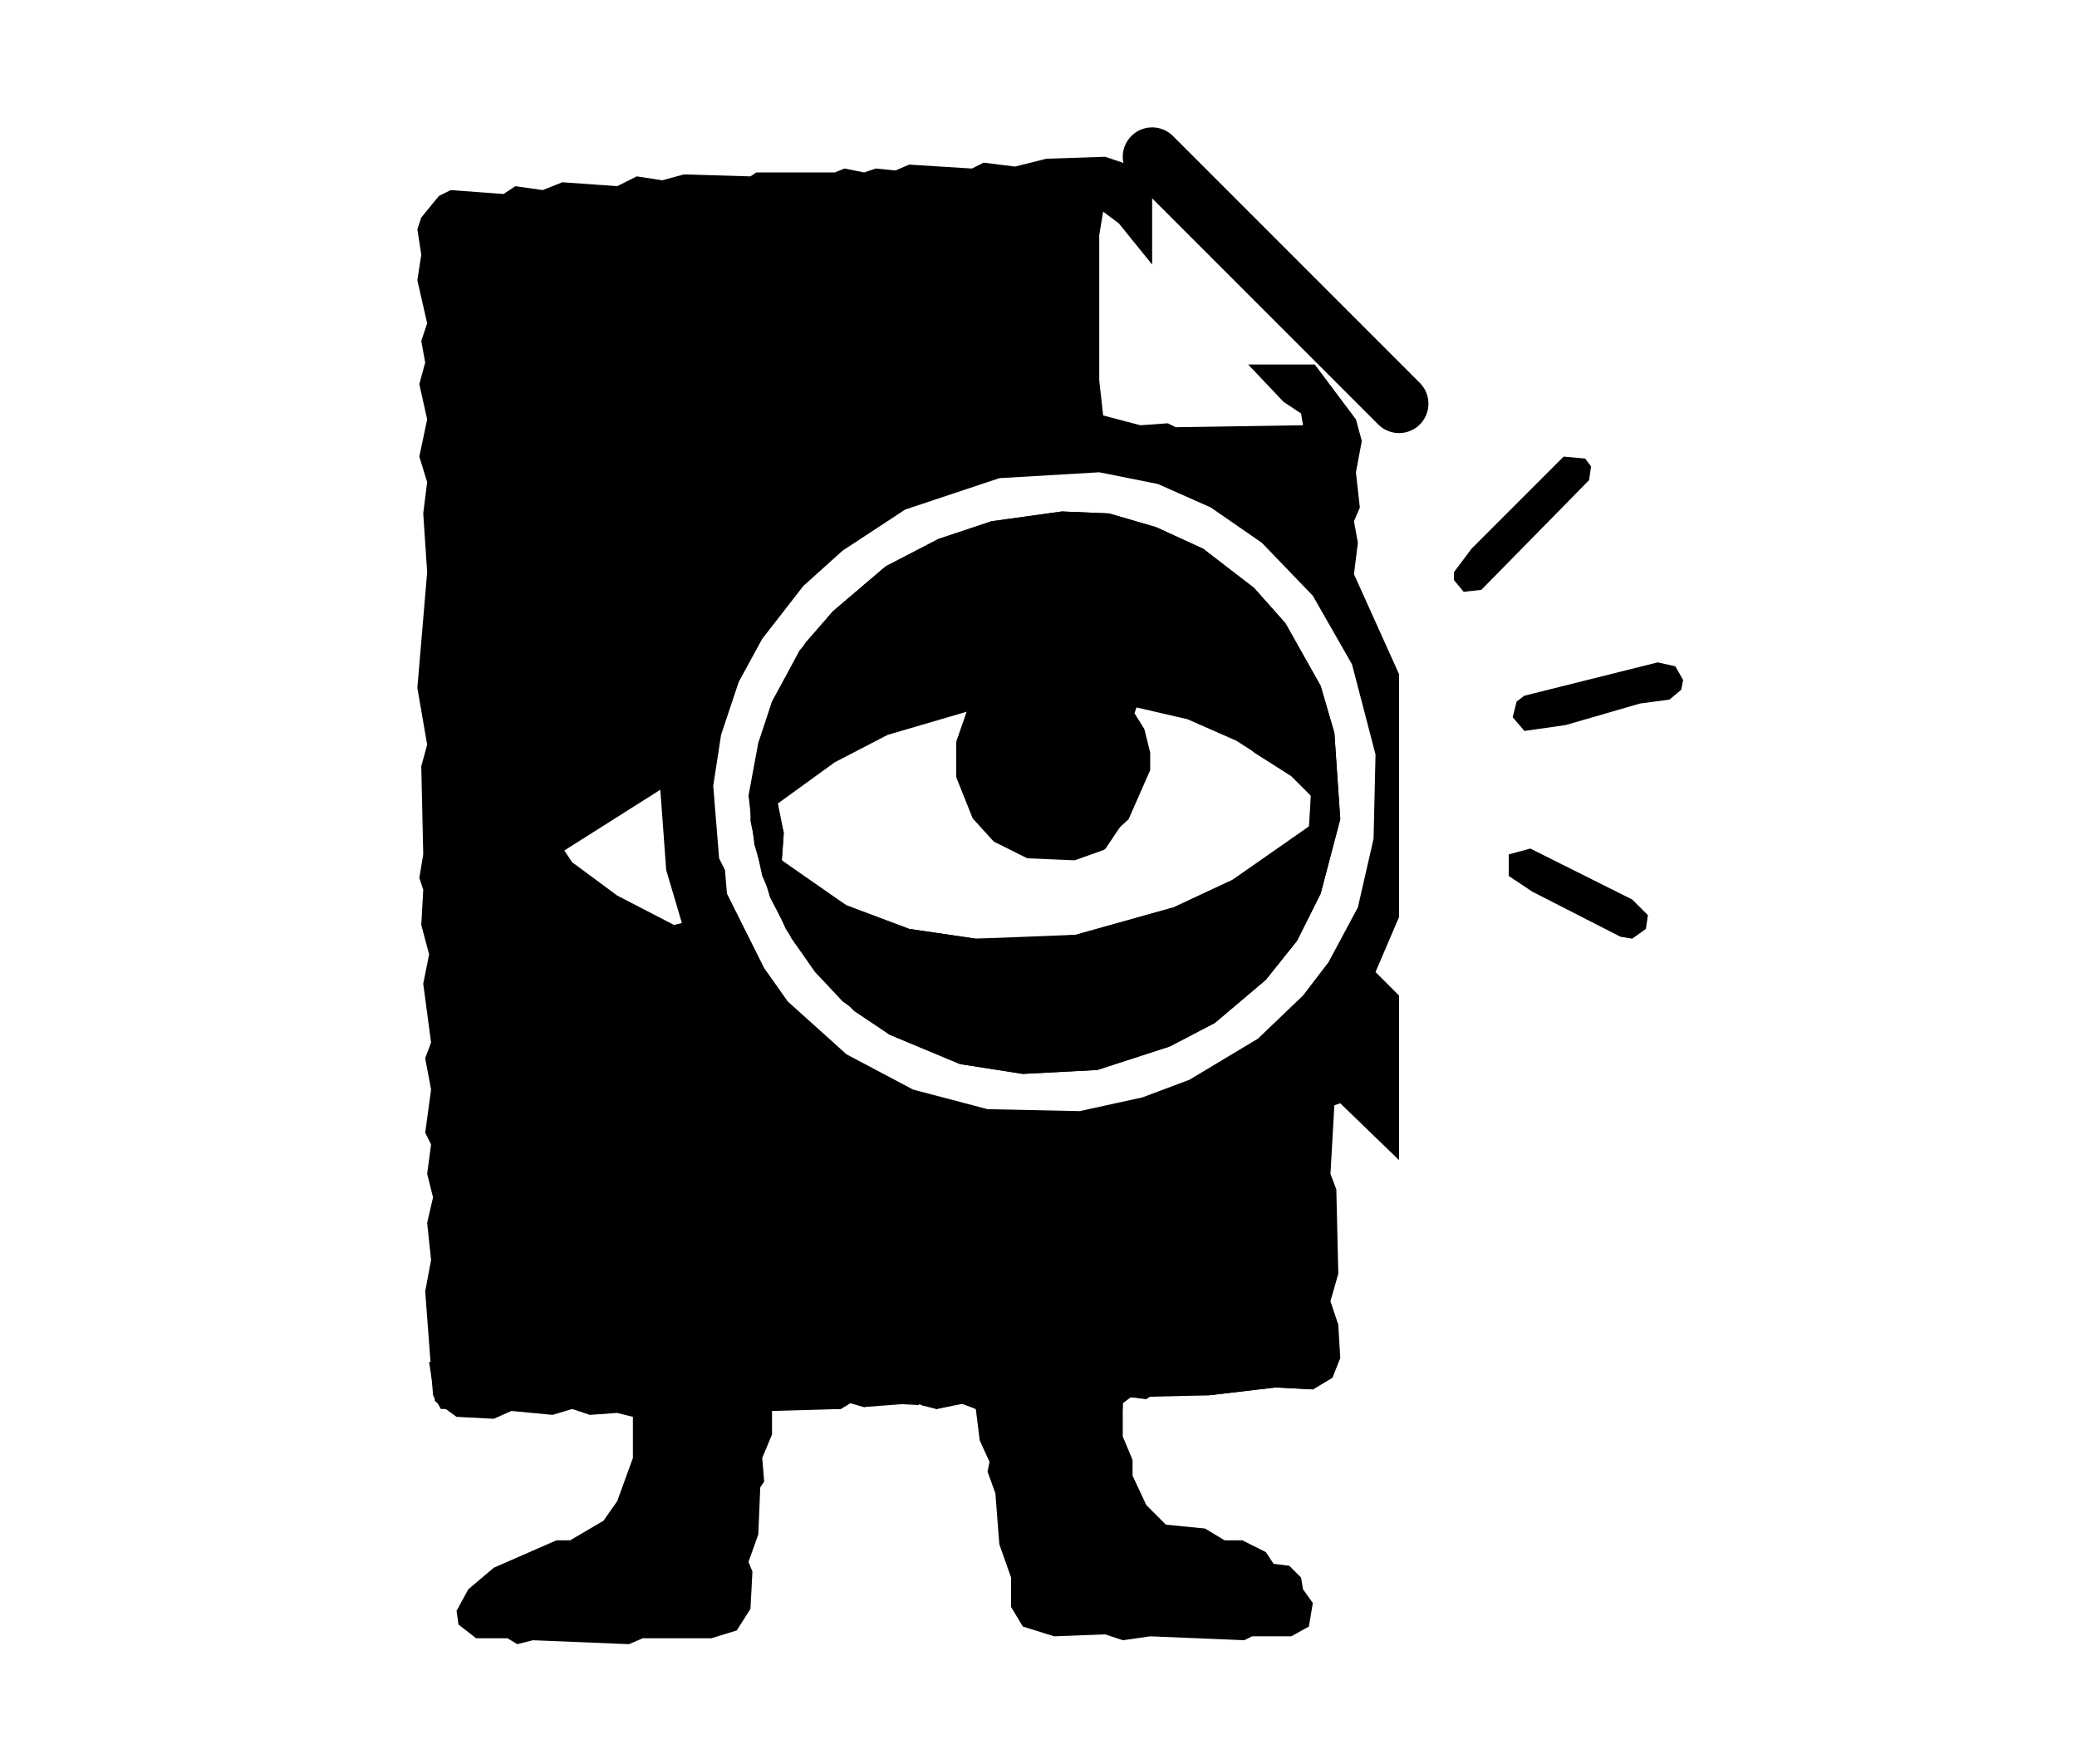
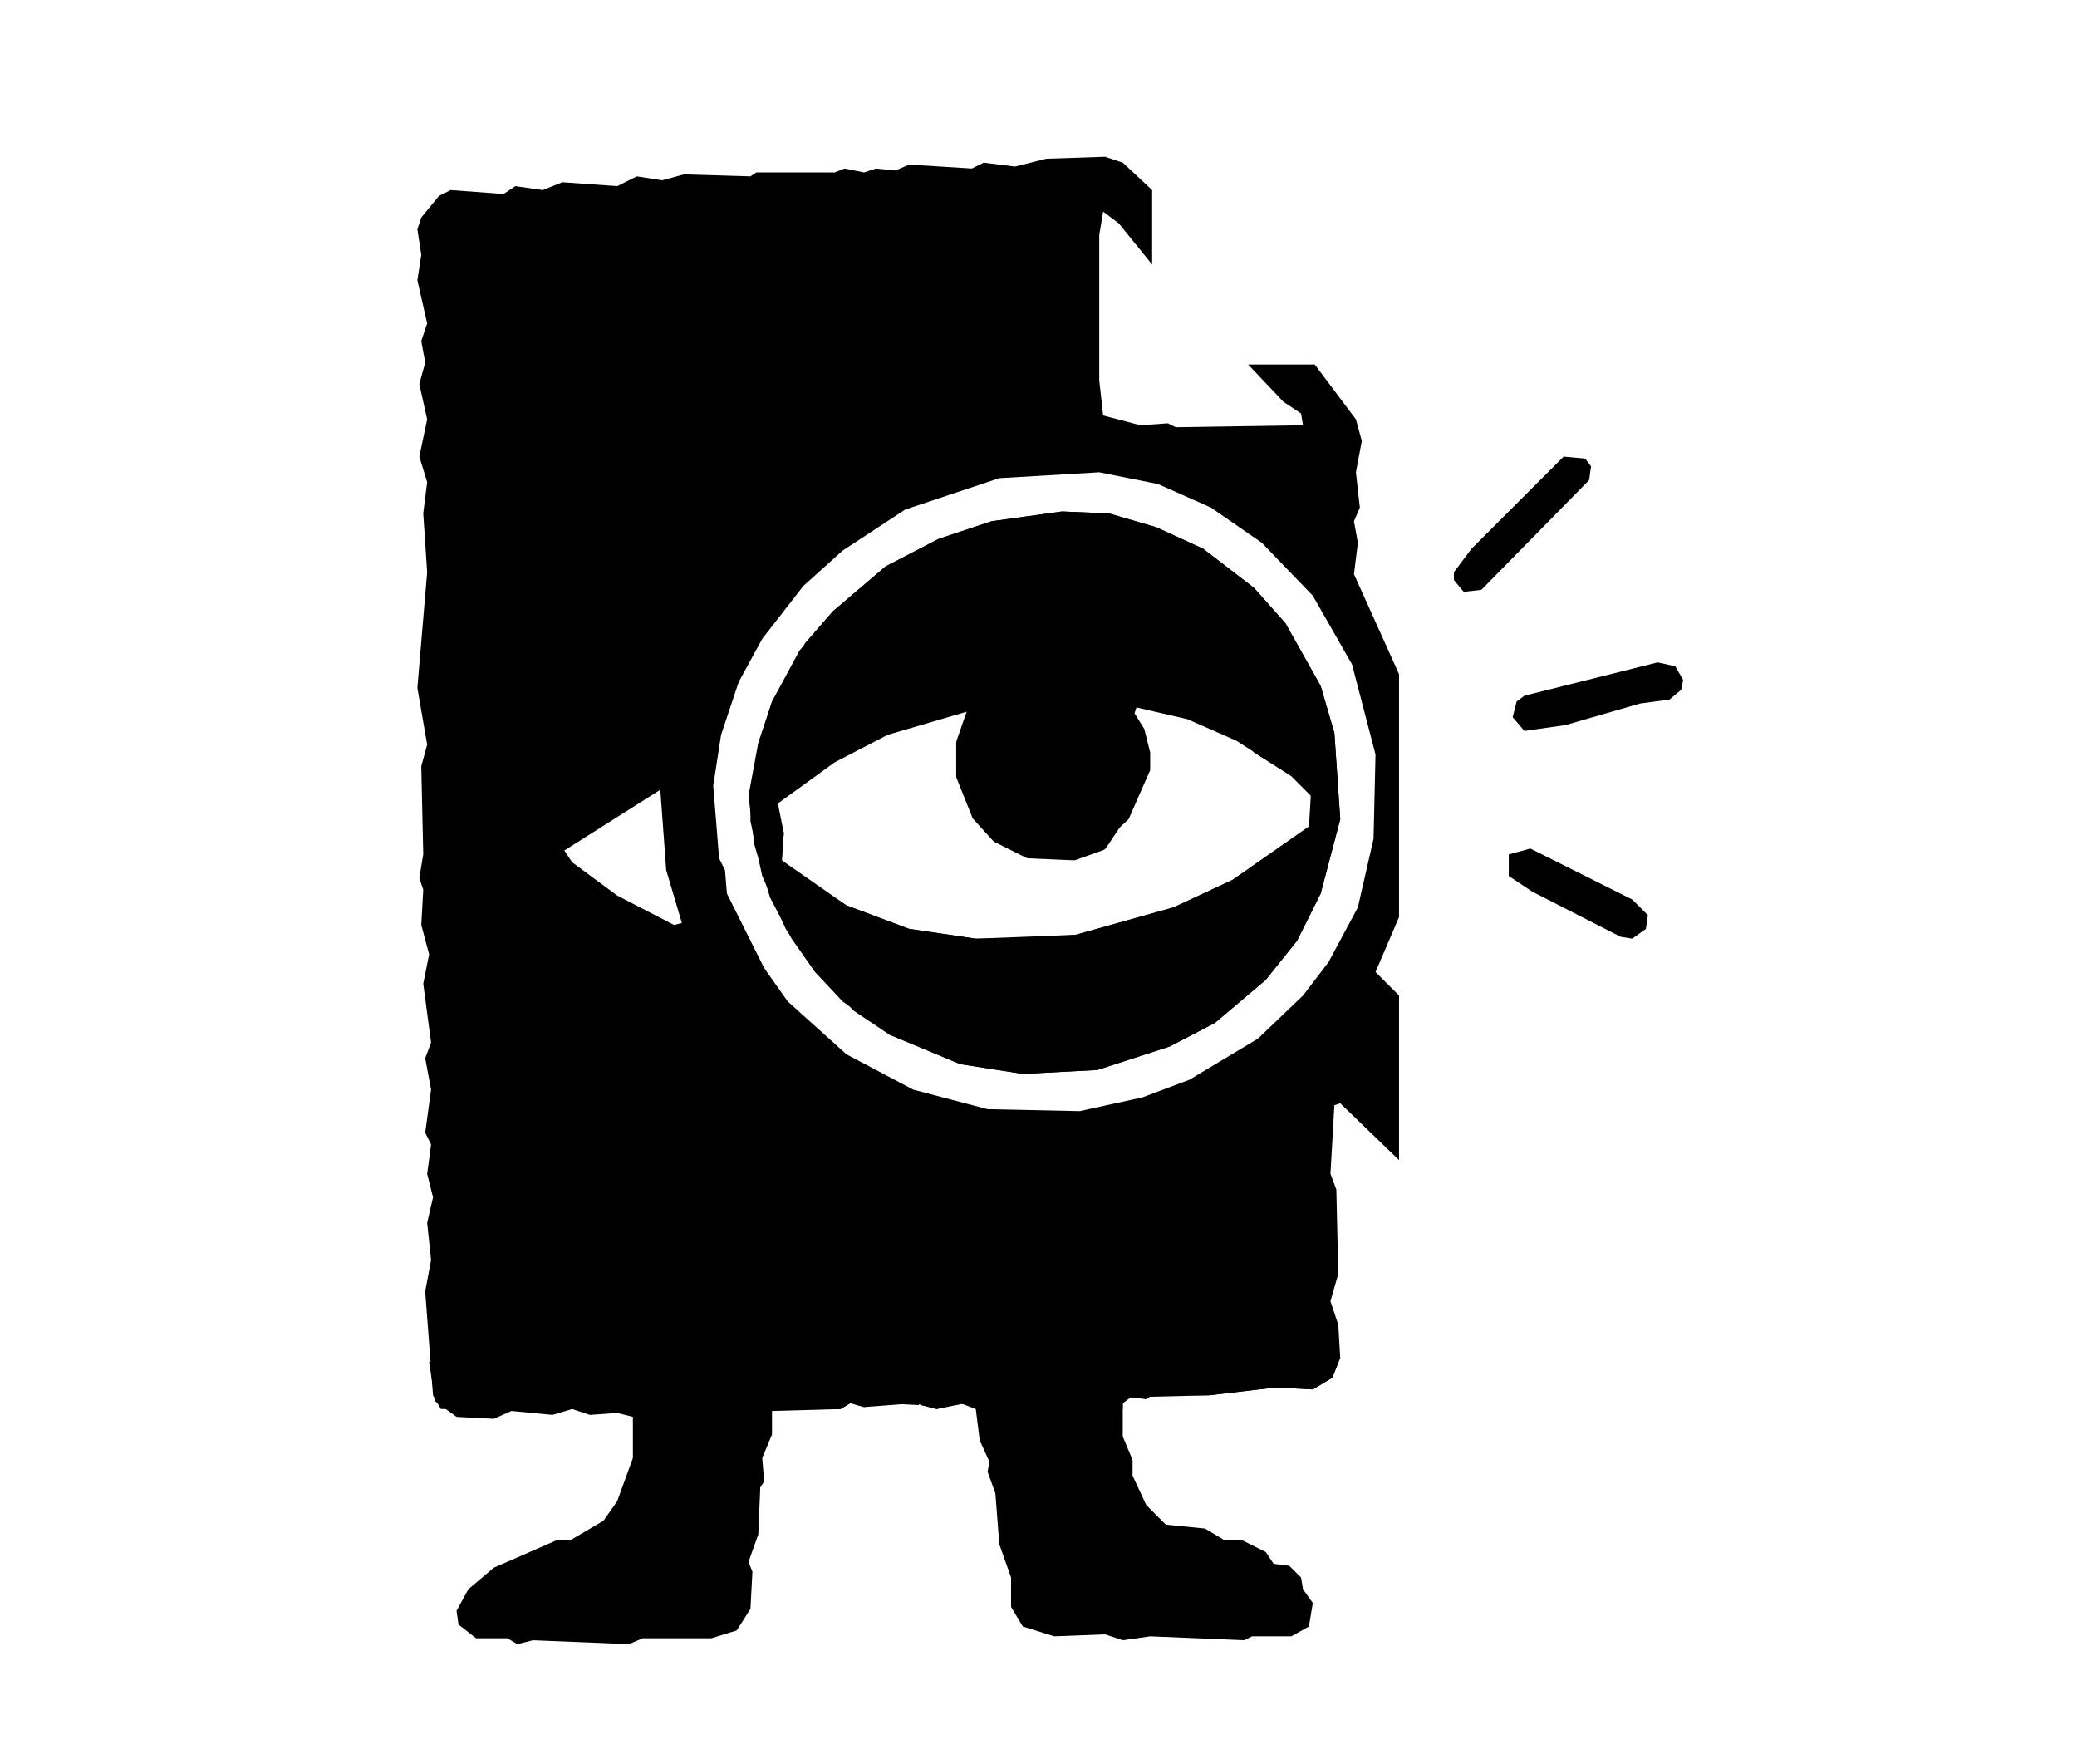
<svg xmlns="http://www.w3.org/2000/svg" viewBox="150 180 1060 900">
  <style>.ink{fill:currentColor}.line{stroke:currentColor;stroke-width:28;stroke-linecap:round;stroke-linejoin:round;fill:none}.i-lid{transform-box:fill-box;transform-origin:50% 0;transform:scaleY(0)}</style>
  <g class="i-figure">
    <path class="ink i-body" fill-rule="evenodd" d="M 716 442 L 692 441 L 656 446 L 629 455 L 602 469 L 575 492 L 561 508 L 544 538 L 540 551 L 568 536 L 611 526 L 642 523 L 702 525 L 743 533 L 766 542 L 778 549 L 790 564 L 809 576 L 819 586 L 818 602 L 779 629 L 749 643 L 699 657 L 648 659 L 614 654 L 582 642 L 557 626 L 549 619 L 550 605 L 547 594 L 533 582 L 533 599 L 539 627 L 551 654 L 566 676 L 580 691 L 604 708 L 640 723 L 672 728 L 710 726 L 747 714 L 770 702 L 796 680 L 812 660 L 824 636 L 834 598 L 831 554 L 824 530 L 806 498 L 790 480 L 764 460 L 740 449 Z M 723 263 L 714 260 L 684 261 L 668 265 L 652 263 L 646 266 L 614 264 L 607 267 L 597 266 L 591 268 L 581 266 L 576 268 L 536 268 L 533 270 L 499 269 L 488 272 L 475 270 L 465 275 L 437 273 L 427 277 L 413 275 L 407 279 L 380 277 L 374 280 L 365 291 L 363 297 L 365 310 L 363 323 L 368 345 L 365 354 L 367 365 L 364 376 L 368 394 L 364 413 L 368 426 L 366 442 L 368 472 L 363 531 L 368 560 L 365 571 L 366 616 L 364 628 L 366 634 L 365 652 L 369 667 L 366 682 L 370 712 L 367 720 L 370 736 L 367 758 L 370 764 L 368 779 L 371 791 L 368 804 L 370 823 L 367 839 L 371 892 L 375 899 L 579 899 L 584 896 L 591 898 L 617 896 L 628 899 L 640 896 L 648 899 L 723 899 L 723 896 L 727 893 L 767 892 L 801 888 L 820 889 L 830 883 L 834 873 L 833 856 L 829 844 L 833 830 L 832 787 L 829 779 L 831 744 L 834 743 L 864 772 L 864 688 L 852 676 L 864 648 L 864 524 L 841 473 L 843 457 L 841 446 L 844 439 L 842 421 L 845 405 L 842 394 L 821 366 L 787 366 L 805 385 L 814 391 L 815 397 L 750 398 L 746 396 L 732 397 L 713 392 L 711 374 L 711 300 L 713 288 L 721 294 L 738 315 L 738 277 Z M 438 614 L 487 583 L 490 624 L 498 651 L 494 652 L 465 637 L 442 620 Z M 741 427 L 768 439 L 794 457 L 820 484 L 840 519 L 852 565 L 851 608 L 843 643 L 828 671 L 815 688 L 792 710 L 757 731 L 733 740 L 701 747 L 654 746 L 616 736 L 582 718 L 552 691 L 540 674 L 521 636 L 520 624 L 517 618 L 514 581 L 518 555 L 527 528 L 539 506 L 560 479 L 580 461 L 612 440 L 660 424 L 711 421 Z" />
    <path class="ink i-pupil" stroke="currentColor" stroke-width="6" stroke-linejoin="round" d="M 677 517 L 659 525 L 649 536 L 641 559 L 641 576 L 649 596 L 659 607 L 675 615 L 698 616 L 712 611 L 720 599 L 725 580 L 724 558 L 718 541 L 704 524 L 691 518 Z" />
-     <path class="i-fold" fill="none" stroke="currentColor" stroke-width="30" stroke-linecap="round" d="M 738 260 L 864 386" />
  </g>
  <path class="ink i-leg-left" d="M 384 1009 L 393 1016 L 409 1016 L 414 1019 L 422 1017 L 471 1019 L 478 1016 L 513 1016 L 526 1012 L 533 1001 L 534 982 L 532 977 L 537 963 L 538 939 L 540 936 L 539 924 L 544 912 L 544 900 L 579 899 L 584 896 L 591 898 L 599 896 L 619 897 L 619 875 L 369 875 L 372 895 L 383 903 L 402 904 L 411 900 L 432 902 L 442 899 L 451 902 L 465 901 L 473 903 L 473 924 L 465 946 L 458 956 L 441 966 L 434 966 L 402 980 L 389 991 L 383 1002 Z" />
  <path class="ink i-leg-right" d="M 620 875 L 620 897 L 628 899 L 643 896 L 648 899 L 650 915 L 655 926 L 654 931 L 658 942 L 660 968 L 666 985 L 666 1000 L 672 1010 L 688 1015 L 714 1014 L 723 1017 L 737 1015 L 785 1017 L 789 1015 L 809 1015 L 818 1010 L 820 998 L 815 991 L 814 985 L 808 979 L 800 978 L 796 972 L 784 966 L 775 966 L 765 960 L 745 958 L 735 948 L 728 933 L 728 925 L 723 913 L 723 896 L 727 893 L 735 894 L 738 892 L 767 892 L 801 888 L 820 889 L 830 883 L 833 875 Z" />
  <path class="ink i-prop-magnifier" d="M 920 616 L 920 627 L 932 635 L 977 658 L 983 659 L 990 654 L 991 647 L 983 639 L 931 613 Z M 1009 527 L 1005 520 L 996 518 L 928 535 L 924 538 L 922 546 L 928 553 L 949 550 L 987 539 L 1002 537 L 1008 532 Z M 716 442 L 692 441 L 656 446 L 629 455 L 602 469 L 575 492 L 558 512 L 544 538 L 537 559 L 532 586 L 535 611 L 543 638 L 554 659 L 566 676 L 586 696 L 604 708 L 640 723 L 672 728 L 710 726 L 747 714 L 770 702 L 796 680 L 812 660 L 824 636 L 834 598 L 831 554 L 824 530 L 806 498 L 790 480 L 764 460 L 740 449 Z M 819 586 L 819 601 L 779 629 L 749 643 L 699 657 L 677 659 L 648 659 L 614 654 L 582 642 L 549 619 L 550 605 L 547 590 L 576 569 L 603 555 L 644 543 L 647 546 L 641 559 L 640 570 L 645 589 L 659 607 L 675 615 L 686 617 L 702 615 L 712 611 L 726 598 L 737 573 L 737 564 L 734 552 L 729 544 L 730 541 L 756 547 L 781 558 L 809 576 Z M 959 414 L 948 413 L 901 460 L 892 472 L 892 476 L 897 482 L 906 481 L 961 425 L 962 418 Z" />
</svg>
